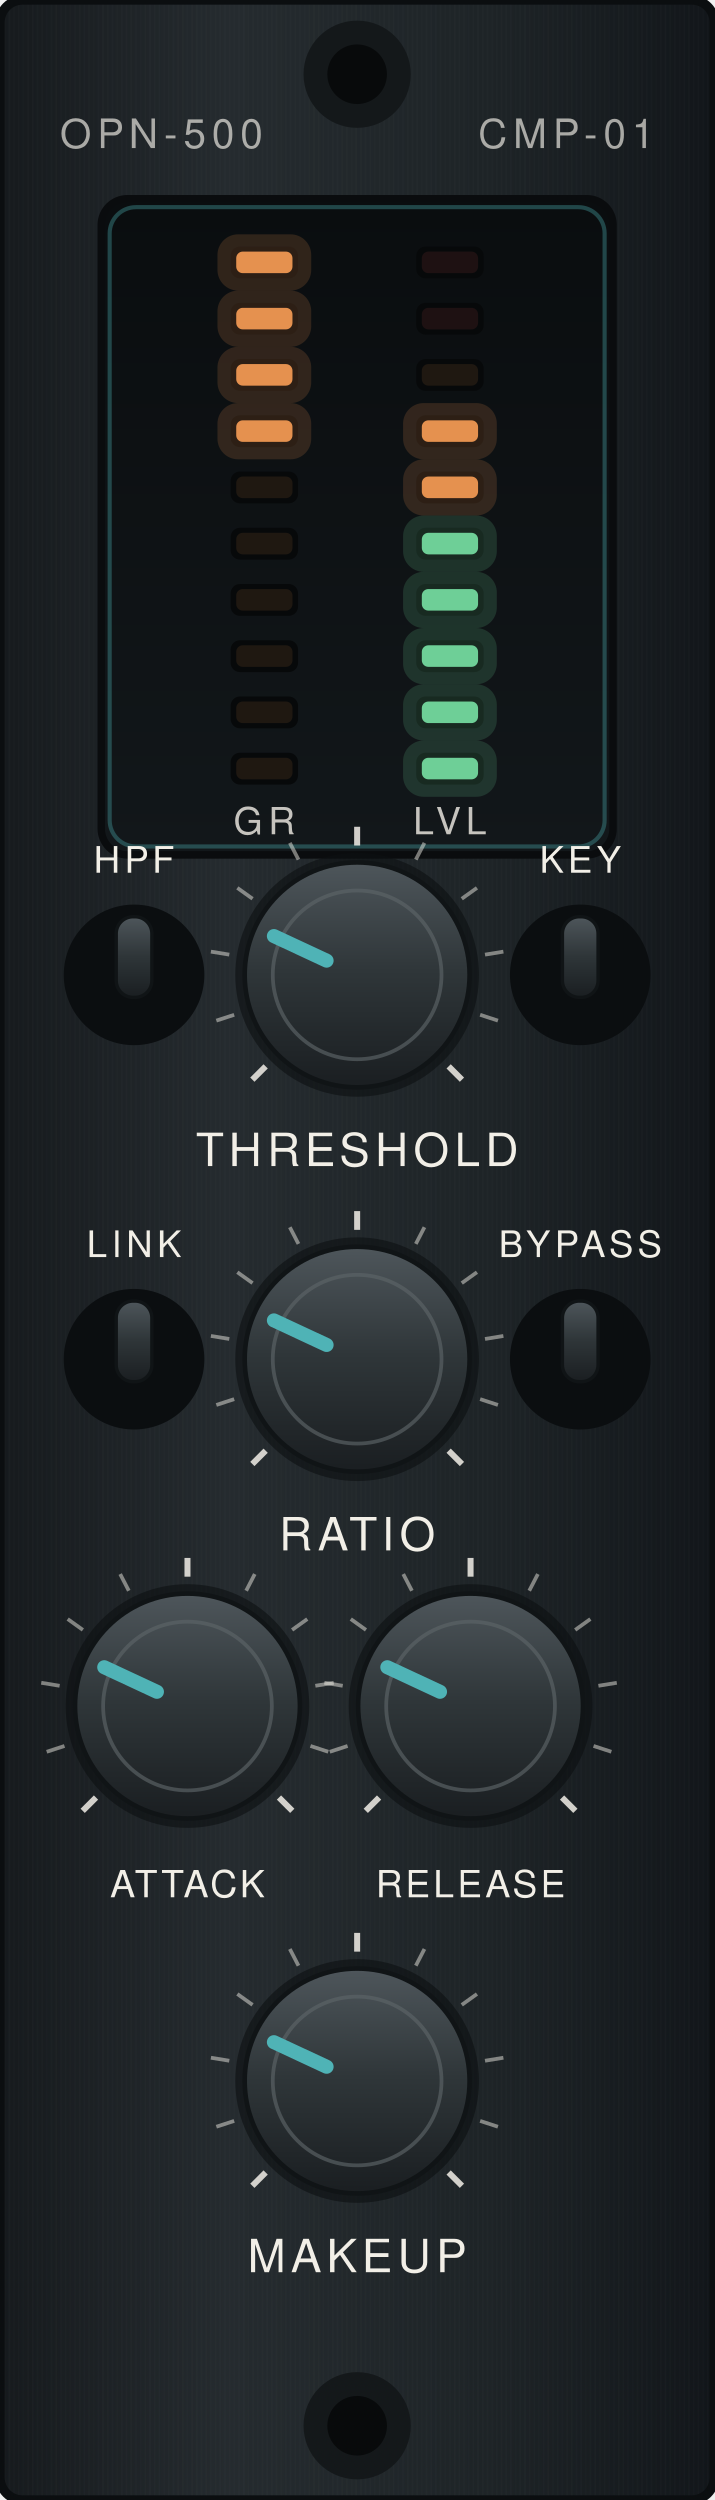
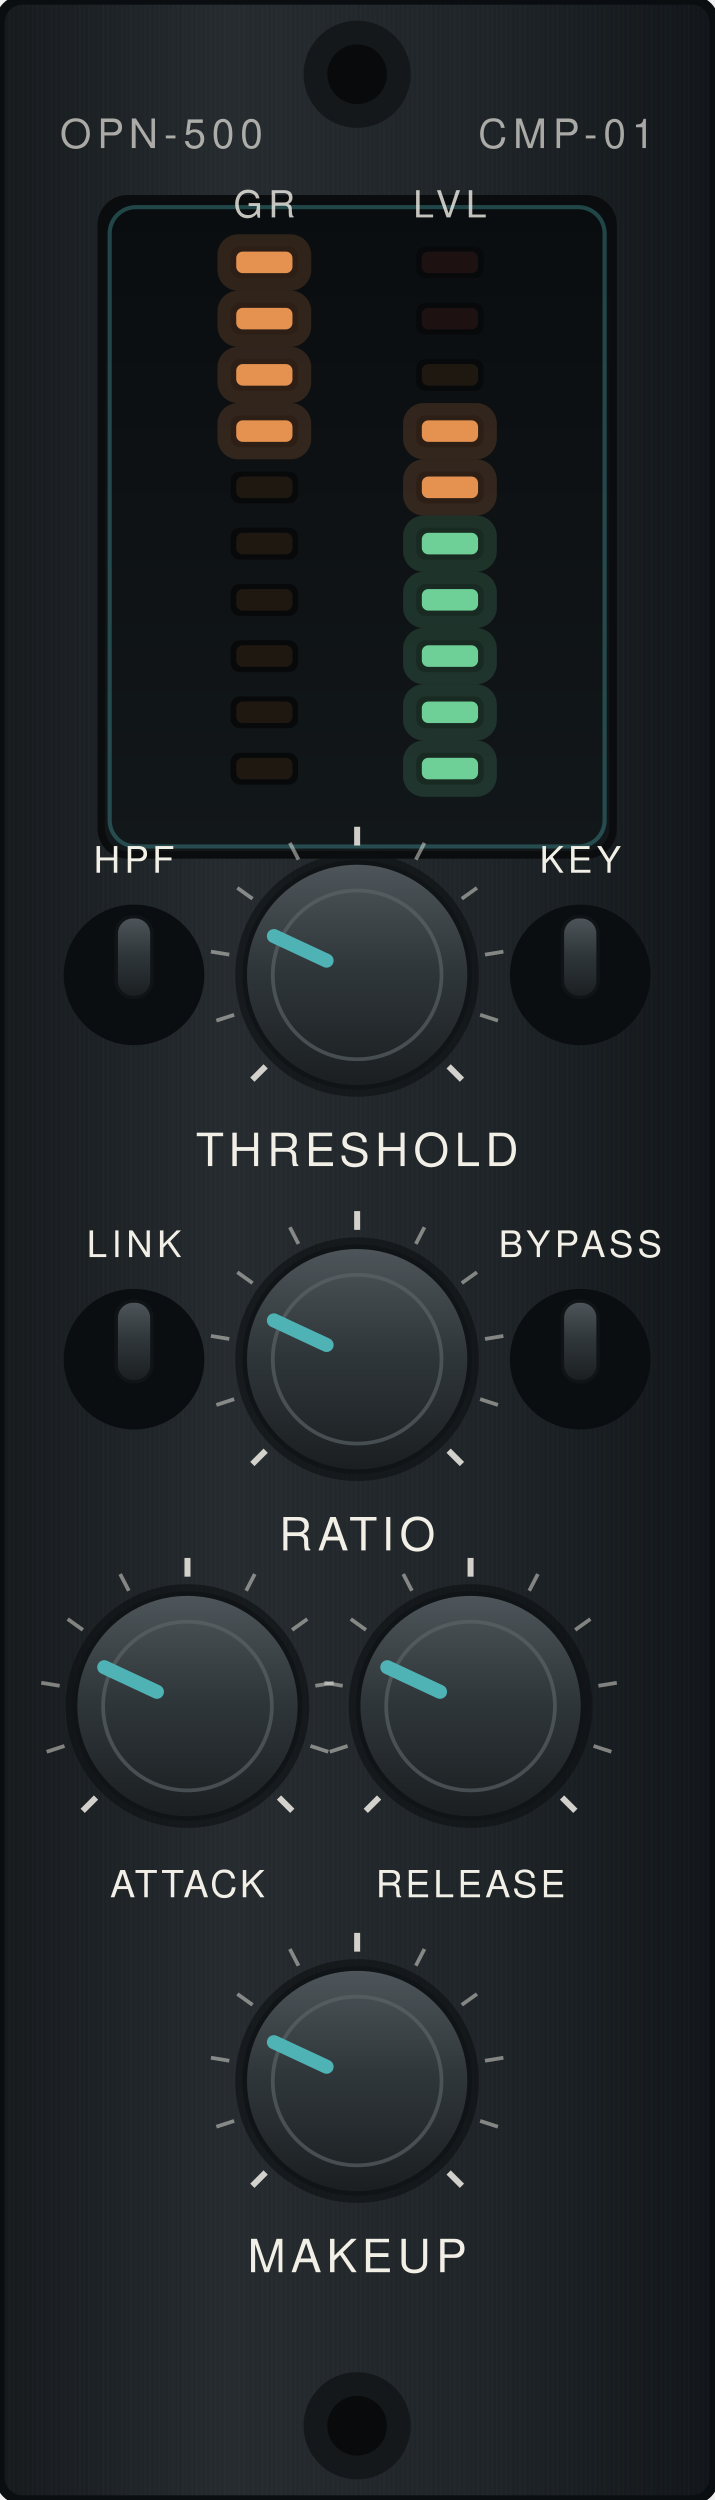
<svg xmlns="http://www.w3.org/2000/svg" width="38.10mm" height="133.35mm" viewBox="0 0 38.10 133.35">
  <defs>
    <linearGradient id="anod" x1="0" y1="0" x2="1" y2="0">
      <stop offset="0" stop-color="#161a1d" />
      <stop offset="0.32" stop-color="#252b2f" />
      <stop offset="0.68" stop-color="#1e2427" />
      <stop offset="1" stop-color="#12161a" />
    </linearGradient>
    <linearGradient id="win" x1="0" y1="0" x2="0" y2="1">
      <stop offset="0" stop-color="#0a0d0f" />
      <stop offset="1" stop-color="#12171a" />
    </linearGradient>
    <linearGradient id="knobO" x1="0" y1="0" x2="0" y2="1">
      <stop offset="0" stop-color="#4e565b" />
      <stop offset="0.48" stop-color="#2f3639" />
      <stop offset="1" stop-color="#1a1e21" />
    </linearGradient>
    <linearGradient id="knobI" x1="0" y1="0" x2="0" y2="1">
      <stop offset="0" stop-color="#f0ad6d" />
      <stop offset="0.5" stop-color="#d07f3c" />
      <stop offset="1" stop-color="#8f5220" />
    </linearGradient>
    <radialGradient id="btn" cx="0.5" cy="0.35" r="0.7">
      <stop offset="0" stop-color="#5a6368" />
      <stop offset="1" stop-color="#22282b" />
    </radialGradient>
  </defs>
  <rect width="38.10" height="133.35" rx="1.2" fill="url(#anod)" />
  <line x1="0.00" y1="0" x2="0.00" y2="133.35" stroke="#fff" stroke-width="0.08" stroke-opacity="0.010" />
  <line x1="0.25" y1="0" x2="0.25" y2="133.35" stroke="#fff" stroke-width="0.08" stroke-opacity="0.014" />
  <line x1="0.50" y1="0" x2="0.50" y2="133.35" stroke="#fff" stroke-width="0.08" stroke-opacity="0.017" />
  <line x1="0.75" y1="0" x2="0.75" y2="133.35" stroke="#fff" stroke-width="0.08" stroke-opacity="0.012" />
  <line x1="1.00" y1="0" x2="1.00" y2="133.35" stroke="#fff" stroke-width="0.08" stroke-opacity="0.015" />
  <line x1="1.25" y1="0" x2="1.25" y2="133.35" stroke="#fff" stroke-width="0.08" stroke-opacity="0.010" />
  <line x1="1.50" y1="0" x2="1.50" y2="133.35" stroke="#fff" stroke-width="0.08" stroke-opacity="0.014" />
  <line x1="1.75" y1="0" x2="1.75" y2="133.35" stroke="#fff" stroke-width="0.08" stroke-opacity="0.017" />
  <line x1="2.00" y1="0" x2="2.00" y2="133.35" stroke="#fff" stroke-width="0.08" stroke-opacity="0.012" />
  <line x1="2.25" y1="0" x2="2.25" y2="133.35" stroke="#fff" stroke-width="0.08" stroke-opacity="0.015" />
  <line x1="2.50" y1="0" x2="2.50" y2="133.35" stroke="#fff" stroke-width="0.08" stroke-opacity="0.010" />
  <line x1="2.75" y1="0" x2="2.75" y2="133.35" stroke="#fff" stroke-width="0.08" stroke-opacity="0.014" />
  <line x1="3.00" y1="0" x2="3.00" y2="133.35" stroke="#fff" stroke-width="0.08" stroke-opacity="0.017" />
  <line x1="3.25" y1="0" x2="3.25" y2="133.35" stroke="#fff" stroke-width="0.08" stroke-opacity="0.012" />
  <line x1="3.50" y1="0" x2="3.50" y2="133.35" stroke="#fff" stroke-width="0.08" stroke-opacity="0.015" />
  <line x1="3.75" y1="0" x2="3.75" y2="133.35" stroke="#fff" stroke-width="0.08" stroke-opacity="0.010" />
  <line x1="4.00" y1="0" x2="4.00" y2="133.35" stroke="#fff" stroke-width="0.08" stroke-opacity="0.014" />
  <line x1="4.25" y1="0" x2="4.25" y2="133.35" stroke="#fff" stroke-width="0.08" stroke-opacity="0.017" />
  <line x1="4.50" y1="0" x2="4.50" y2="133.35" stroke="#fff" stroke-width="0.08" stroke-opacity="0.012" />
  <line x1="4.75" y1="0" x2="4.75" y2="133.35" stroke="#fff" stroke-width="0.08" stroke-opacity="0.015" />
  <line x1="5.00" y1="0" x2="5.00" y2="133.35" stroke="#fff" stroke-width="0.08" stroke-opacity="0.010" />
  <line x1="5.25" y1="0" x2="5.25" y2="133.35" stroke="#fff" stroke-width="0.08" stroke-opacity="0.014" />
  <line x1="5.50" y1="0" x2="5.50" y2="133.35" stroke="#fff" stroke-width="0.08" stroke-opacity="0.017" />
  <line x1="5.75" y1="0" x2="5.75" y2="133.35" stroke="#fff" stroke-width="0.08" stroke-opacity="0.012" />
  <line x1="6.00" y1="0" x2="6.00" y2="133.35" stroke="#fff" stroke-width="0.08" stroke-opacity="0.015" />
  <line x1="6.25" y1="0" x2="6.25" y2="133.35" stroke="#fff" stroke-width="0.08" stroke-opacity="0.010" />
  <line x1="6.50" y1="0" x2="6.50" y2="133.35" stroke="#fff" stroke-width="0.08" stroke-opacity="0.014" />
  <line x1="6.75" y1="0" x2="6.75" y2="133.35" stroke="#fff" stroke-width="0.08" stroke-opacity="0.017" />
  <line x1="7.00" y1="0" x2="7.00" y2="133.35" stroke="#fff" stroke-width="0.08" stroke-opacity="0.012" />
  <line x1="7.25" y1="0" x2="7.25" y2="133.35" stroke="#fff" stroke-width="0.08" stroke-opacity="0.015" />
  <line x1="7.50" y1="0" x2="7.50" y2="133.35" stroke="#fff" stroke-width="0.08" stroke-opacity="0.010" />
  <line x1="7.75" y1="0" x2="7.75" y2="133.35" stroke="#fff" stroke-width="0.08" stroke-opacity="0.014" />
  <line x1="8.00" y1="0" x2="8.00" y2="133.35" stroke="#fff" stroke-width="0.08" stroke-opacity="0.017" />
  <line x1="8.25" y1="0" x2="8.25" y2="133.35" stroke="#fff" stroke-width="0.08" stroke-opacity="0.012" />
  <line x1="8.50" y1="0" x2="8.50" y2="133.35" stroke="#fff" stroke-width="0.08" stroke-opacity="0.015" />
  <line x1="8.75" y1="0" x2="8.75" y2="133.35" stroke="#fff" stroke-width="0.08" stroke-opacity="0.010" />
  <line x1="9.00" y1="0" x2="9.00" y2="133.35" stroke="#fff" stroke-width="0.08" stroke-opacity="0.014" />
  <line x1="9.25" y1="0" x2="9.25" y2="133.35" stroke="#fff" stroke-width="0.08" stroke-opacity="0.017" />
  <line x1="9.50" y1="0" x2="9.50" y2="133.35" stroke="#fff" stroke-width="0.08" stroke-opacity="0.012" />
  <line x1="9.75" y1="0" x2="9.75" y2="133.35" stroke="#fff" stroke-width="0.08" stroke-opacity="0.015" />
  <line x1="10.00" y1="0" x2="10.00" y2="133.35" stroke="#fff" stroke-width="0.08" stroke-opacity="0.010" />
  <line x1="10.25" y1="0" x2="10.25" y2="133.35" stroke="#fff" stroke-width="0.08" stroke-opacity="0.014" />
  <line x1="10.50" y1="0" x2="10.50" y2="133.35" stroke="#fff" stroke-width="0.08" stroke-opacity="0.017" />
  <line x1="10.75" y1="0" x2="10.75" y2="133.35" stroke="#fff" stroke-width="0.08" stroke-opacity="0.012" />
  <line x1="11.00" y1="0" x2="11.00" y2="133.35" stroke="#fff" stroke-width="0.08" stroke-opacity="0.015" />
  <line x1="11.25" y1="0" x2="11.25" y2="133.35" stroke="#fff" stroke-width="0.08" stroke-opacity="0.010" />
  <line x1="11.50" y1="0" x2="11.50" y2="133.35" stroke="#fff" stroke-width="0.08" stroke-opacity="0.014" />
  <line x1="11.75" y1="0" x2="11.75" y2="133.35" stroke="#fff" stroke-width="0.08" stroke-opacity="0.017" />
  <line x1="12.00" y1="0" x2="12.00" y2="133.35" stroke="#fff" stroke-width="0.08" stroke-opacity="0.012" />
  <line x1="12.25" y1="0" x2="12.25" y2="133.35" stroke="#fff" stroke-width="0.08" stroke-opacity="0.015" />
  <line x1="12.50" y1="0" x2="12.50" y2="133.35" stroke="#fff" stroke-width="0.08" stroke-opacity="0.010" />
  <line x1="12.75" y1="0" x2="12.75" y2="133.35" stroke="#fff" stroke-width="0.08" stroke-opacity="0.014" />
  <line x1="13.00" y1="0" x2="13.00" y2="133.35" stroke="#fff" stroke-width="0.08" stroke-opacity="0.017" />
  <line x1="13.25" y1="0" x2="13.25" y2="133.35" stroke="#fff" stroke-width="0.08" stroke-opacity="0.012" />
  <line x1="13.50" y1="0" x2="13.50" y2="133.35" stroke="#fff" stroke-width="0.08" stroke-opacity="0.015" />
  <line x1="13.75" y1="0" x2="13.75" y2="133.35" stroke="#fff" stroke-width="0.08" stroke-opacity="0.010" />
  <line x1="14.00" y1="0" x2="14.00" y2="133.35" stroke="#fff" stroke-width="0.08" stroke-opacity="0.014" />
  <line x1="14.25" y1="0" x2="14.25" y2="133.35" stroke="#fff" stroke-width="0.08" stroke-opacity="0.017" />
  <line x1="14.50" y1="0" x2="14.50" y2="133.35" stroke="#fff" stroke-width="0.08" stroke-opacity="0.012" />
  <line x1="14.75" y1="0" x2="14.75" y2="133.35" stroke="#fff" stroke-width="0.08" stroke-opacity="0.015" />
  <line x1="15.00" y1="0" x2="15.00" y2="133.35" stroke="#fff" stroke-width="0.08" stroke-opacity="0.010" />
  <line x1="15.25" y1="0" x2="15.25" y2="133.35" stroke="#fff" stroke-width="0.08" stroke-opacity="0.014" />
  <line x1="15.50" y1="0" x2="15.50" y2="133.35" stroke="#fff" stroke-width="0.08" stroke-opacity="0.017" />
  <line x1="15.75" y1="0" x2="15.75" y2="133.35" stroke="#fff" stroke-width="0.08" stroke-opacity="0.012" />
  <line x1="16.00" y1="0" x2="16.00" y2="133.35" stroke="#fff" stroke-width="0.08" stroke-opacity="0.015" />
  <line x1="16.25" y1="0" x2="16.25" y2="133.35" stroke="#fff" stroke-width="0.08" stroke-opacity="0.010" />
  <line x1="16.50" y1="0" x2="16.50" y2="133.35" stroke="#fff" stroke-width="0.08" stroke-opacity="0.014" />
  <line x1="16.75" y1="0" x2="16.75" y2="133.35" stroke="#fff" stroke-width="0.08" stroke-opacity="0.017" />
  <line x1="17.00" y1="0" x2="17.00" y2="133.35" stroke="#fff" stroke-width="0.08" stroke-opacity="0.012" />
  <line x1="17.25" y1="0" x2="17.25" y2="133.35" stroke="#fff" stroke-width="0.08" stroke-opacity="0.015" />
  <line x1="17.50" y1="0" x2="17.50" y2="133.35" stroke="#fff" stroke-width="0.08" stroke-opacity="0.010" />
  <line x1="17.75" y1="0" x2="17.75" y2="133.35" stroke="#fff" stroke-width="0.08" stroke-opacity="0.014" />
  <line x1="18.00" y1="0" x2="18.00" y2="133.35" stroke="#fff" stroke-width="0.08" stroke-opacity="0.017" />
  <line x1="18.25" y1="0" x2="18.25" y2="133.35" stroke="#fff" stroke-width="0.08" stroke-opacity="0.012" />
  <line x1="18.50" y1="0" x2="18.50" y2="133.35" stroke="#fff" stroke-width="0.08" stroke-opacity="0.015" />
  <line x1="18.75" y1="0" x2="18.75" y2="133.35" stroke="#fff" stroke-width="0.08" stroke-opacity="0.010" />
  <line x1="19.00" y1="0" x2="19.00" y2="133.35" stroke="#fff" stroke-width="0.08" stroke-opacity="0.014" />
  <line x1="19.25" y1="0" x2="19.25" y2="133.35" stroke="#fff" stroke-width="0.08" stroke-opacity="0.017" />
  <line x1="19.50" y1="0" x2="19.50" y2="133.35" stroke="#fff" stroke-width="0.08" stroke-opacity="0.012" />
  <line x1="19.75" y1="0" x2="19.75" y2="133.35" stroke="#fff" stroke-width="0.08" stroke-opacity="0.015" />
  <line x1="20.00" y1="0" x2="20.00" y2="133.35" stroke="#fff" stroke-width="0.08" stroke-opacity="0.010" />
  <line x1="20.25" y1="0" x2="20.25" y2="133.35" stroke="#fff" stroke-width="0.08" stroke-opacity="0.014" />
  <line x1="20.50" y1="0" x2="20.50" y2="133.35" stroke="#fff" stroke-width="0.08" stroke-opacity="0.017" />
  <line x1="20.75" y1="0" x2="20.75" y2="133.35" stroke="#fff" stroke-width="0.08" stroke-opacity="0.012" />
  <line x1="21.00" y1="0" x2="21.00" y2="133.35" stroke="#fff" stroke-width="0.08" stroke-opacity="0.015" />
  <line x1="21.25" y1="0" x2="21.25" y2="133.35" stroke="#fff" stroke-width="0.08" stroke-opacity="0.010" />
  <line x1="21.50" y1="0" x2="21.50" y2="133.35" stroke="#fff" stroke-width="0.08" stroke-opacity="0.014" />
  <line x1="21.75" y1="0" x2="21.75" y2="133.35" stroke="#fff" stroke-width="0.08" stroke-opacity="0.017" />
  <line x1="22.00" y1="0" x2="22.00" y2="133.35" stroke="#fff" stroke-width="0.08" stroke-opacity="0.012" />
  <line x1="22.25" y1="0" x2="22.25" y2="133.35" stroke="#fff" stroke-width="0.08" stroke-opacity="0.015" />
  <line x1="22.50" y1="0" x2="22.50" y2="133.35" stroke="#fff" stroke-width="0.08" stroke-opacity="0.010" />
  <line x1="22.75" y1="0" x2="22.75" y2="133.35" stroke="#fff" stroke-width="0.08" stroke-opacity="0.014" />
  <line x1="23.00" y1="0" x2="23.00" y2="133.35" stroke="#fff" stroke-width="0.08" stroke-opacity="0.017" />
  <line x1="23.25" y1="0" x2="23.25" y2="133.35" stroke="#fff" stroke-width="0.08" stroke-opacity="0.012" />
  <line x1="23.50" y1="0" x2="23.50" y2="133.35" stroke="#fff" stroke-width="0.08" stroke-opacity="0.015" />
  <line x1="23.75" y1="0" x2="23.75" y2="133.35" stroke="#fff" stroke-width="0.08" stroke-opacity="0.010" />
  <line x1="24.00" y1="0" x2="24.00" y2="133.35" stroke="#fff" stroke-width="0.08" stroke-opacity="0.014" />
  <line x1="24.25" y1="0" x2="24.25" y2="133.35" stroke="#fff" stroke-width="0.08" stroke-opacity="0.017" />
  <line x1="24.50" y1="0" x2="24.50" y2="133.35" stroke="#fff" stroke-width="0.08" stroke-opacity="0.012" />
  <line x1="24.75" y1="0" x2="24.75" y2="133.35" stroke="#fff" stroke-width="0.08" stroke-opacity="0.015" />
  <line x1="25.00" y1="0" x2="25.00" y2="133.35" stroke="#fff" stroke-width="0.08" stroke-opacity="0.010" />
  <line x1="25.25" y1="0" x2="25.25" y2="133.35" stroke="#fff" stroke-width="0.08" stroke-opacity="0.014" />
  <line x1="25.50" y1="0" x2="25.50" y2="133.35" stroke="#fff" stroke-width="0.08" stroke-opacity="0.017" />
  <line x1="25.75" y1="0" x2="25.75" y2="133.35" stroke="#fff" stroke-width="0.08" stroke-opacity="0.012" />
  <line x1="26.00" y1="0" x2="26.00" y2="133.35" stroke="#fff" stroke-width="0.08" stroke-opacity="0.015" />
  <line x1="26.25" y1="0" x2="26.25" y2="133.35" stroke="#fff" stroke-width="0.08" stroke-opacity="0.010" />
  <line x1="26.50" y1="0" x2="26.50" y2="133.35" stroke="#fff" stroke-width="0.08" stroke-opacity="0.014" />
  <line x1="26.75" y1="0" x2="26.75" y2="133.35" stroke="#fff" stroke-width="0.08" stroke-opacity="0.017" />
  <line x1="27.00" y1="0" x2="27.00" y2="133.35" stroke="#fff" stroke-width="0.08" stroke-opacity="0.012" />
  <line x1="27.25" y1="0" x2="27.25" y2="133.35" stroke="#fff" stroke-width="0.08" stroke-opacity="0.015" />
  <line x1="27.50" y1="0" x2="27.50" y2="133.35" stroke="#fff" stroke-width="0.08" stroke-opacity="0.010" />
  <line x1="27.75" y1="0" x2="27.75" y2="133.35" stroke="#fff" stroke-width="0.08" stroke-opacity="0.014" />
  <line x1="28.00" y1="0" x2="28.00" y2="133.35" stroke="#fff" stroke-width="0.08" stroke-opacity="0.017" />
  <line x1="28.25" y1="0" x2="28.25" y2="133.35" stroke="#fff" stroke-width="0.08" stroke-opacity="0.012" />
  <line x1="28.50" y1="0" x2="28.50" y2="133.35" stroke="#fff" stroke-width="0.08" stroke-opacity="0.015" />
  <line x1="28.75" y1="0" x2="28.75" y2="133.35" stroke="#fff" stroke-width="0.08" stroke-opacity="0.010" />
  <line x1="29.00" y1="0" x2="29.00" y2="133.35" stroke="#fff" stroke-width="0.08" stroke-opacity="0.014" />
  <line x1="29.25" y1="0" x2="29.25" y2="133.35" stroke="#fff" stroke-width="0.08" stroke-opacity="0.017" />
  <line x1="29.50" y1="0" x2="29.50" y2="133.35" stroke="#fff" stroke-width="0.08" stroke-opacity="0.012" />
  <line x1="29.75" y1="0" x2="29.75" y2="133.35" stroke="#fff" stroke-width="0.08" stroke-opacity="0.015" />
  <line x1="30.00" y1="0" x2="30.00" y2="133.35" stroke="#fff" stroke-width="0.08" stroke-opacity="0.010" />
  <line x1="30.25" y1="0" x2="30.25" y2="133.35" stroke="#fff" stroke-width="0.08" stroke-opacity="0.014" />
  <line x1="30.50" y1="0" x2="30.50" y2="133.35" stroke="#fff" stroke-width="0.08" stroke-opacity="0.017" />
  <line x1="30.75" y1="0" x2="30.75" y2="133.35" stroke="#fff" stroke-width="0.08" stroke-opacity="0.012" />
  <line x1="31.00" y1="0" x2="31.00" y2="133.35" stroke="#fff" stroke-width="0.08" stroke-opacity="0.015" />
  <line x1="31.25" y1="0" x2="31.25" y2="133.35" stroke="#fff" stroke-width="0.08" stroke-opacity="0.010" />
  <line x1="31.50" y1="0" x2="31.50" y2="133.35" stroke="#fff" stroke-width="0.08" stroke-opacity="0.014" />
  <line x1="31.75" y1="0" x2="31.75" y2="133.35" stroke="#fff" stroke-width="0.08" stroke-opacity="0.017" />
  <line x1="32.00" y1="0" x2="32.00" y2="133.35" stroke="#fff" stroke-width="0.08" stroke-opacity="0.012" />
  <line x1="32.25" y1="0" x2="32.25" y2="133.35" stroke="#fff" stroke-width="0.08" stroke-opacity="0.015" />
  <line x1="32.50" y1="0" x2="32.50" y2="133.35" stroke="#fff" stroke-width="0.08" stroke-opacity="0.010" />
  <line x1="32.75" y1="0" x2="32.75" y2="133.35" stroke="#fff" stroke-width="0.08" stroke-opacity="0.014" />
  <line x1="33.00" y1="0" x2="33.00" y2="133.35" stroke="#fff" stroke-width="0.08" stroke-opacity="0.017" />
  <line x1="33.25" y1="0" x2="33.25" y2="133.35" stroke="#fff" stroke-width="0.08" stroke-opacity="0.012" />
  <line x1="33.50" y1="0" x2="33.50" y2="133.35" stroke="#fff" stroke-width="0.08" stroke-opacity="0.015" />
  <line x1="33.75" y1="0" x2="33.75" y2="133.35" stroke="#fff" stroke-width="0.08" stroke-opacity="0.010" />
  <line x1="34.00" y1="0" x2="34.00" y2="133.35" stroke="#fff" stroke-width="0.08" stroke-opacity="0.014" />
  <line x1="34.25" y1="0" x2="34.25" y2="133.35" stroke="#fff" stroke-width="0.08" stroke-opacity="0.017" />
  <line x1="34.50" y1="0" x2="34.50" y2="133.35" stroke="#fff" stroke-width="0.08" stroke-opacity="0.012" />
  <line x1="34.75" y1="0" x2="34.75" y2="133.35" stroke="#fff" stroke-width="0.08" stroke-opacity="0.015" />
  <line x1="35.00" y1="0" x2="35.00" y2="133.35" stroke="#fff" stroke-width="0.08" stroke-opacity="0.010" />
  <line x1="35.25" y1="0" x2="35.25" y2="133.35" stroke="#fff" stroke-width="0.08" stroke-opacity="0.014" />
  <line x1="35.50" y1="0" x2="35.50" y2="133.35" stroke="#fff" stroke-width="0.08" stroke-opacity="0.017" />
  <line x1="35.75" y1="0" x2="35.75" y2="133.35" stroke="#fff" stroke-width="0.08" stroke-opacity="0.012" />
  <line x1="36.00" y1="0" x2="36.00" y2="133.35" stroke="#fff" stroke-width="0.08" stroke-opacity="0.015" />
  <line x1="36.25" y1="0" x2="36.25" y2="133.35" stroke="#fff" stroke-width="0.08" stroke-opacity="0.010" />
  <line x1="36.50" y1="0" x2="36.50" y2="133.35" stroke="#fff" stroke-width="0.08" stroke-opacity="0.014" />
  <line x1="36.75" y1="0" x2="36.75" y2="133.35" stroke="#fff" stroke-width="0.08" stroke-opacity="0.017" />
  <line x1="37.00" y1="0" x2="37.00" y2="133.35" stroke="#fff" stroke-width="0.08" stroke-opacity="0.012" />
  <line x1="37.25" y1="0" x2="37.25" y2="133.35" stroke="#fff" stroke-width="0.08" stroke-opacity="0.015" />
  <line x1="37.50" y1="0" x2="37.50" y2="133.35" stroke="#fff" stroke-width="0.08" stroke-opacity="0.010" />
  <line x1="37.75" y1="0" x2="37.75" y2="133.35" stroke="#fff" stroke-width="0.08" stroke-opacity="0.014" />
  <rect x="5.40" y="10.60" width="27.30" height="35.00" rx="1.4" fill="url(#win)" stroke="#0a0c0e" stroke-width="0.4" />
  <rect x="5.85" y="11.05" width="26.40" height="34.10" rx="1.4" fill="none" stroke="#4FB3B6" stroke-width="0.22" stroke-opacity="0.34" />
  <text x="3.20" y="7.90" text-anchor="start" font-family="Helvetica,Arial" font-size="2.15" font-weight="normal" letter-spacing="0.32" fill="#F2EFE7" fill-opacity="0.66">OPN-500</text>
  <text x="34.90" y="7.90" text-anchor="end" font-family="Helvetica,Arial" font-size="2.15" font-weight="normal" letter-spacing="0.32" fill="#F2EFE7" fill-opacity="0.66">CMP-01</text>
  <rect x="12.30" y="13.15" width="3.6" height="1.7" rx="0.5" fill="#07090a" />
  <rect x="12.60" y="13.42" width="3.0" height="1.15" rx="0.35" fill="#E5924F" fill-opacity="1.00" />
  <rect x="11.60" y="12.50" width="5.0" height="3.0" rx="1.1" fill="#E5924F" fill-opacity="0.17" />
  <rect x="12.30" y="16.15" width="3.6" height="1.7" rx="0.5" fill="#07090a" />
  <rect x="12.60" y="16.42" width="3.0" height="1.15" rx="0.35" fill="#E5924F" fill-opacity="1.00" />
  <rect x="11.60" y="15.50" width="5.0" height="3.0" rx="1.1" fill="#E5924F" fill-opacity="0.17" />
  <rect x="12.30" y="19.15" width="3.6" height="1.7" rx="0.5" fill="#07090a" />
  <rect x="12.60" y="19.42" width="3.0" height="1.15" rx="0.35" fill="#E5924F" fill-opacity="1.00" />
  <rect x="11.60" y="18.50" width="5.0" height="3.0" rx="1.1" fill="#E5924F" fill-opacity="0.17" />
  <rect x="12.30" y="22.15" width="3.6" height="1.7" rx="0.5" fill="#07090a" />
  <rect x="12.60" y="22.42" width="3.0" height="1.15" rx="0.35" fill="#E5924F" fill-opacity="1.00" />
  <rect x="11.60" y="21.50" width="5.0" height="3.0" rx="1.1" fill="#E5924F" fill-opacity="0.17" />
  <rect x="12.30" y="25.15" width="3.6" height="1.7" rx="0.5" fill="#07090a" />
  <rect x="12.60" y="25.42" width="3.0" height="1.15" rx="0.35" fill="#E5924F" fill-opacity="0.11" />
  <rect x="12.30" y="28.15" width="3.6" height="1.7" rx="0.5" fill="#07090a" />
  <rect x="12.60" y="28.42" width="3.0" height="1.15" rx="0.35" fill="#E5924F" fill-opacity="0.11" />
  <rect x="12.30" y="31.15" width="3.6" height="1.7" rx="0.5" fill="#07090a" />
  <rect x="12.60" y="31.42" width="3.0" height="1.15" rx="0.35" fill="#E5924F" fill-opacity="0.11" />
  <rect x="12.30" y="34.15" width="3.6" height="1.7" rx="0.5" fill="#07090a" />
  <rect x="12.60" y="34.42" width="3.0" height="1.15" rx="0.35" fill="#E5924F" fill-opacity="0.11" />
  <rect x="12.30" y="37.15" width="3.6" height="1.7" rx="0.5" fill="#07090a" />
  <rect x="12.60" y="37.42" width="3.0" height="1.15" rx="0.35" fill="#E5924F" fill-opacity="0.11" />
  <rect x="12.30" y="40.15" width="3.6" height="1.7" rx="0.5" fill="#07090a" />
  <rect x="12.60" y="40.42" width="3.0" height="1.15" rx="0.35" fill="#E5924F" fill-opacity="0.11" />
  <rect x="22.20" y="13.15" width="3.6" height="1.7" rx="0.5" fill="#07090a" />
  <rect x="22.50" y="13.42" width="3.0" height="1.15" rx="0.35" fill="#E05252" fill-opacity="0.11" />
  <rect x="22.20" y="16.15" width="3.6" height="1.7" rx="0.5" fill="#07090a" />
  <rect x="22.50" y="16.42" width="3.0" height="1.15" rx="0.35" fill="#E05252" fill-opacity="0.11" />
  <rect x="22.20" y="19.15" width="3.6" height="1.7" rx="0.5" fill="#07090a" />
  <rect x="22.50" y="19.42" width="3.0" height="1.15" rx="0.35" fill="#E5924F" fill-opacity="0.11" />
  <rect x="22.20" y="22.15" width="3.6" height="1.7" rx="0.5" fill="#07090a" />
  <rect x="22.50" y="22.42" width="3.0" height="1.15" rx="0.35" fill="#E5924F" fill-opacity="1.00" />
  <rect x="21.50" y="21.50" width="5.0" height="3.0" rx="1.1" fill="#E5924F" fill-opacity="0.17" />
  <rect x="22.20" y="25.15" width="3.6" height="1.7" rx="0.5" fill="#07090a" />
  <rect x="22.50" y="25.42" width="3.0" height="1.15" rx="0.35" fill="#E5924F" fill-opacity="1.00" />
  <rect x="21.50" y="24.50" width="5.0" height="3.0" rx="1.1" fill="#E5924F" fill-opacity="0.17" />
  <rect x="22.20" y="28.15" width="3.6" height="1.7" rx="0.5" fill="#07090a" />
  <rect x="22.50" y="28.42" width="3.0" height="1.15" rx="0.35" fill="#6FCF97" fill-opacity="1.00" />
  <rect x="21.50" y="27.50" width="5.0" height="3.0" rx="1.1" fill="#6FCF97" fill-opacity="0.17" />
  <rect x="22.20" y="31.15" width="3.6" height="1.7" rx="0.5" fill="#07090a" />
  <rect x="22.50" y="31.42" width="3.0" height="1.15" rx="0.35" fill="#6FCF97" fill-opacity="1.00" />
  <rect x="21.50" y="30.50" width="5.0" height="3.0" rx="1.1" fill="#6FCF97" fill-opacity="0.17" />
  <rect x="22.20" y="34.15" width="3.6" height="1.7" rx="0.5" fill="#07090a" />
  <rect x="22.50" y="34.42" width="3.0" height="1.15" rx="0.35" fill="#6FCF97" fill-opacity="1.00" />
  <rect x="21.50" y="33.50" width="5.0" height="3.0" rx="1.1" fill="#6FCF97" fill-opacity="0.17" />
  <rect x="22.20" y="37.15" width="3.6" height="1.7" rx="0.5" fill="#07090a" />
  <rect x="22.50" y="37.42" width="3.0" height="1.15" rx="0.35" fill="#6FCF97" fill-opacity="1.00" />
  <rect x="21.50" y="36.50" width="5.0" height="3.0" rx="1.1" fill="#6FCF97" fill-opacity="0.17" />
  <rect x="22.20" y="40.15" width="3.6" height="1.7" rx="0.5" fill="#07090a" />
  <rect x="22.50" y="40.42" width="3.0" height="1.15" rx="0.35" fill="#6FCF97" fill-opacity="1.00" />
  <rect x="21.50" y="39.50" width="5.0" height="3.0" rx="1.1" fill="#6FCF97" fill-opacity="0.17" />
-   <text x="14.10" y="44.50" text-anchor="middle" font-family="Helvetica,Arial" font-size="2.00" font-weight="normal" letter-spacing="0.30" fill="#F2EFE7" fill-opacity="0.80">GR</text>
-   <text x="24.00" y="44.50" text-anchor="middle" font-family="Helvetica,Arial" font-size="2.00" font-weight="normal" letter-spacing="0.30" fill="#F2EFE7" fill-opacity="0.80">LVL</text>
+   <text x="14.10" y="11.60" text-anchor="middle" font-family="Helvetica,Arial" font-size="2.00" font-weight="normal" letter-spacing="0.30" fill="#F2EFE7" fill-opacity="0.80">GR</text>
+   <text x="24.00" y="11.60" text-anchor="middle" font-family="Helvetica,Arial" font-size="2.00" font-weight="normal" letter-spacing="0.30" fill="#F2EFE7" fill-opacity="0.80">LVL</text>
  <line x1="14.17" y1="56.88" x2="13.46" y2="57.59" stroke="#F2EFE7" stroke-width="0.32" stroke-opacity="0.85" />
  <line x1="12.49" y1="54.13" x2="11.54" y2="54.44" stroke="#F2EFE7" stroke-width="0.20" stroke-opacity="0.48" />
  <line x1="12.23" y1="50.92" x2="11.25" y2="50.76" stroke="#F2EFE7" stroke-width="0.20" stroke-opacity="0.48" />
  <line x1="13.47" y1="47.94" x2="12.66" y2="47.36" stroke="#F2EFE7" stroke-width="0.20" stroke-opacity="0.48" />
  <line x1="15.92" y1="45.85" x2="15.46" y2="44.96" stroke="#F2EFE7" stroke-width="0.20" stroke-opacity="0.48" />
  <line x1="19.05" y1="45.10" x2="19.05" y2="44.10" stroke="#F2EFE7" stroke-width="0.32" stroke-opacity="0.85" />
  <line x1="22.18" y1="45.85" x2="22.64" y2="44.96" stroke="#F2EFE7" stroke-width="0.20" stroke-opacity="0.48" />
  <line x1="24.63" y1="47.94" x2="25.44" y2="47.36" stroke="#F2EFE7" stroke-width="0.20" stroke-opacity="0.48" />
  <line x1="25.87" y1="50.92" x2="26.85" y2="50.76" stroke="#F2EFE7" stroke-width="0.20" stroke-opacity="0.48" />
  <line x1="25.61" y1="54.13" x2="26.56" y2="54.44" stroke="#F2EFE7" stroke-width="0.20" stroke-opacity="0.48" />
  <line x1="23.93" y1="56.88" x2="24.64" y2="57.59" stroke="#F2EFE7" stroke-width="0.32" stroke-opacity="0.85" />
  <circle cx="19.05" cy="52.00" r="6.50" fill="#0c0f11" fill-opacity="0.6" />
  <circle cx="19.05" cy="52.00" r="6.00" fill="url(#knobO)" stroke="#101416" stroke-width="0.25" />
  <circle cx="19.05" cy="52.00" r="4.50" fill="none" stroke="#5c6468" stroke-width="0.2" stroke-opacity="0.65" />
  <line x1="17.42" y1="51.24" x2="14.61" y2="49.93" stroke="#4FB3B6" stroke-width="0.75" stroke-linecap="round" />
  <text x="19.05" y="62.20" text-anchor="middle" font-family="Helvetica,Arial" font-size="2.45" font-weight="normal" letter-spacing="0.28" fill="#F2EFE7" fill-opacity="1.00">THRESHOLD</text>
  <line x1="14.17" y1="77.38" x2="13.46" y2="78.09" stroke="#F2EFE7" stroke-width="0.32" stroke-opacity="0.85" />
  <line x1="12.49" y1="74.63" x2="11.54" y2="74.94" stroke="#F2EFE7" stroke-width="0.20" stroke-opacity="0.48" />
  <line x1="12.23" y1="71.42" x2="11.25" y2="71.26" stroke="#F2EFE7" stroke-width="0.20" stroke-opacity="0.48" />
  <line x1="13.47" y1="68.44" x2="12.66" y2="67.86" stroke="#F2EFE7" stroke-width="0.20" stroke-opacity="0.48" />
  <line x1="15.92" y1="66.35" x2="15.46" y2="65.46" stroke="#F2EFE7" stroke-width="0.20" stroke-opacity="0.48" />
  <line x1="19.05" y1="65.60" x2="19.05" y2="64.60" stroke="#F2EFE7" stroke-width="0.32" stroke-opacity="0.85" />
  <line x1="22.18" y1="66.35" x2="22.64" y2="65.46" stroke="#F2EFE7" stroke-width="0.20" stroke-opacity="0.48" />
  <line x1="24.63" y1="68.44" x2="25.44" y2="67.86" stroke="#F2EFE7" stroke-width="0.20" stroke-opacity="0.48" />
  <line x1="25.87" y1="71.42" x2="26.85" y2="71.26" stroke="#F2EFE7" stroke-width="0.20" stroke-opacity="0.48" />
  <line x1="25.61" y1="74.63" x2="26.56" y2="74.94" stroke="#F2EFE7" stroke-width="0.20" stroke-opacity="0.48" />
  <line x1="23.93" y1="77.38" x2="24.64" y2="78.09" stroke="#F2EFE7" stroke-width="0.32" stroke-opacity="0.85" />
  <circle cx="19.05" cy="72.50" r="6.50" fill="#0c0f11" fill-opacity="0.6" />
  <circle cx="19.05" cy="72.50" r="6.00" fill="url(#knobO)" stroke="#101416" stroke-width="0.25" />
  <circle cx="19.05" cy="72.50" r="4.50" fill="none" stroke="#5c6468" stroke-width="0.2" stroke-opacity="0.65" />
  <line x1="17.42" y1="71.74" x2="14.61" y2="70.43" stroke="#4FB3B6" stroke-width="0.75" stroke-linecap="round" />
  <text x="19.05" y="82.70" text-anchor="middle" font-family="Helvetica,Arial" font-size="2.45" font-weight="normal" letter-spacing="0.28" fill="#F2EFE7" fill-opacity="1.00">RATIO</text>
  <line x1="5.12" y1="95.88" x2="4.41" y2="96.59" stroke="#F2EFE7" stroke-width="0.32" stroke-opacity="0.85" />
  <line x1="3.44" y1="93.13" x2="2.49" y2="93.44" stroke="#F2EFE7" stroke-width="0.20" stroke-opacity="0.48" />
  <line x1="3.18" y1="89.92" x2="2.20" y2="89.76" stroke="#F2EFE7" stroke-width="0.20" stroke-opacity="0.48" />
  <line x1="4.42" y1="86.94" x2="3.61" y2="86.36" stroke="#F2EFE7" stroke-width="0.20" stroke-opacity="0.48" />
  <line x1="6.87" y1="84.85" x2="6.41" y2="83.96" stroke="#F2EFE7" stroke-width="0.20" stroke-opacity="0.48" />
  <line x1="10.00" y1="84.10" x2="10.00" y2="83.10" stroke="#F2EFE7" stroke-width="0.32" stroke-opacity="0.85" />
  <line x1="13.13" y1="84.85" x2="13.59" y2="83.96" stroke="#F2EFE7" stroke-width="0.20" stroke-opacity="0.48" />
  <line x1="15.58" y1="86.94" x2="16.39" y2="86.36" stroke="#F2EFE7" stroke-width="0.20" stroke-opacity="0.48" />
  <line x1="16.82" y1="89.92" x2="17.80" y2="89.76" stroke="#F2EFE7" stroke-width="0.20" stroke-opacity="0.48" />
  <line x1="16.56" y1="93.13" x2="17.51" y2="93.44" stroke="#F2EFE7" stroke-width="0.20" stroke-opacity="0.48" />
  <line x1="14.88" y1="95.88" x2="15.59" y2="96.59" stroke="#F2EFE7" stroke-width="0.32" stroke-opacity="0.85" />
  <circle cx="10.00" cy="91.00" r="6.50" fill="#0c0f11" fill-opacity="0.6" />
  <circle cx="10.00" cy="91.00" r="6.00" fill="url(#knobO)" stroke="#101416" stroke-width="0.25" />
  <circle cx="10.00" cy="91.00" r="4.50" fill="none" stroke="#5c6468" stroke-width="0.2" stroke-opacity="0.65" />
  <line x1="8.37" y1="90.24" x2="5.56" y2="88.93" stroke="#4FB3B6" stroke-width="0.75" stroke-linecap="round" />
  <text x="10.00" y="101.20" text-anchor="middle" font-family="Helvetica,Arial" font-size="2.00" font-weight="normal" letter-spacing="0.16" fill="#F2EFE7" fill-opacity="1.00">ATTACK</text>
  <line x1="20.22" y1="95.88" x2="19.51" y2="96.59" stroke="#F2EFE7" stroke-width="0.32" stroke-opacity="0.85" />
  <line x1="18.54" y1="93.13" x2="17.59" y2="93.44" stroke="#F2EFE7" stroke-width="0.20" stroke-opacity="0.48" />
  <line x1="18.28" y1="89.92" x2="17.30" y2="89.76" stroke="#F2EFE7" stroke-width="0.20" stroke-opacity="0.48" />
  <line x1="19.52" y1="86.94" x2="18.71" y2="86.36" stroke="#F2EFE7" stroke-width="0.20" stroke-opacity="0.48" />
  <line x1="21.97" y1="84.85" x2="21.51" y2="83.96" stroke="#F2EFE7" stroke-width="0.20" stroke-opacity="0.48" />
  <line x1="25.10" y1="84.10" x2="25.10" y2="83.10" stroke="#F2EFE7" stroke-width="0.32" stroke-opacity="0.85" />
  <line x1="28.23" y1="84.85" x2="28.69" y2="83.96" stroke="#F2EFE7" stroke-width="0.20" stroke-opacity="0.48" />
  <line x1="30.68" y1="86.94" x2="31.49" y2="86.36" stroke="#F2EFE7" stroke-width="0.20" stroke-opacity="0.48" />
  <line x1="31.92" y1="89.92" x2="32.90" y2="89.76" stroke="#F2EFE7" stroke-width="0.20" stroke-opacity="0.48" />
  <line x1="31.66" y1="93.13" x2="32.61" y2="93.44" stroke="#F2EFE7" stroke-width="0.20" stroke-opacity="0.48" />
  <line x1="29.98" y1="95.88" x2="30.69" y2="96.59" stroke="#F2EFE7" stroke-width="0.32" stroke-opacity="0.85" />
  <circle cx="25.10" cy="91.00" r="6.50" fill="#0c0f11" fill-opacity="0.6" />
  <circle cx="25.10" cy="91.00" r="6.00" fill="url(#knobO)" stroke="#101416" stroke-width="0.25" />
  <circle cx="25.10" cy="91.00" r="4.50" fill="none" stroke="#5c6468" stroke-width="0.2" stroke-opacity="0.65" />
  <line x1="23.47" y1="90.24" x2="20.66" y2="88.93" stroke="#4FB3B6" stroke-width="0.75" stroke-linecap="round" />
  <text x="25.10" y="101.20" text-anchor="middle" font-family="Helvetica,Arial" font-size="2.00" font-weight="normal" letter-spacing="0.16" fill="#F2EFE7" fill-opacity="1.00">RELEASE</text>
  <line x1="14.17" y1="115.88" x2="13.46" y2="116.59" stroke="#F2EFE7" stroke-width="0.32" stroke-opacity="0.85" />
  <line x1="12.49" y1="113.13" x2="11.54" y2="113.44" stroke="#F2EFE7" stroke-width="0.20" stroke-opacity="0.48" />
  <line x1="12.23" y1="109.92" x2="11.25" y2="109.76" stroke="#F2EFE7" stroke-width="0.20" stroke-opacity="0.48" />
  <line x1="13.47" y1="106.94" x2="12.66" y2="106.36" stroke="#F2EFE7" stroke-width="0.20" stroke-opacity="0.48" />
  <line x1="15.92" y1="104.85" x2="15.46" y2="103.96" stroke="#F2EFE7" stroke-width="0.20" stroke-opacity="0.48" />
  <line x1="19.05" y1="104.10" x2="19.05" y2="103.10" stroke="#F2EFE7" stroke-width="0.32" stroke-opacity="0.85" />
  <line x1="22.18" y1="104.85" x2="22.64" y2="103.96" stroke="#F2EFE7" stroke-width="0.20" stroke-opacity="0.48" />
  <line x1="24.63" y1="106.94" x2="25.44" y2="106.36" stroke="#F2EFE7" stroke-width="0.20" stroke-opacity="0.48" />
  <line x1="25.87" y1="109.92" x2="26.85" y2="109.76" stroke="#F2EFE7" stroke-width="0.20" stroke-opacity="0.48" />
  <line x1="25.61" y1="113.13" x2="26.56" y2="113.44" stroke="#F2EFE7" stroke-width="0.20" stroke-opacity="0.48" />
  <line x1="23.93" y1="115.88" x2="24.64" y2="116.59" stroke="#F2EFE7" stroke-width="0.32" stroke-opacity="0.85" />
  <circle cx="19.05" cy="111.00" r="6.50" fill="#0c0f11" fill-opacity="0.6" />
  <circle cx="19.05" cy="111.00" r="6.00" fill="url(#knobO)" stroke="#101416" stroke-width="0.25" />
  <circle cx="19.05" cy="111.00" r="4.50" fill="none" stroke="#5c6468" stroke-width="0.2" stroke-opacity="0.65" />
  <line x1="17.42" y1="110.24" x2="14.61" y2="108.93" stroke="#4FB3B6" stroke-width="0.75" stroke-linecap="round" />
  <text x="19.05" y="121.20" text-anchor="middle" font-family="Helvetica,Arial" font-size="2.45" font-weight="normal" letter-spacing="0.28" fill="#F2EFE7" fill-opacity="1.00">MAKEUP</text>
  <circle cx="7.15" cy="52.00" r="3.75" fill="#0b0e10" />
  <rect x="6.20" y="48.90" width="1.9" height="4.3" rx="0.9" fill="url(#knobO)" stroke="#101416" stroke-width="0.18" />
  <text x="7.15" y="46.55" text-anchor="middle" font-family="Helvetica,Arial" font-size="1.95" font-weight="normal" letter-spacing="0.24" fill="#F2EFE7" fill-opacity="1.00">HPF</text>
  <circle cx="30.95" cy="52.00" r="3.75" fill="#0b0e10" />
  <rect x="30.00" y="48.90" width="1.9" height="4.3" rx="0.9" fill="url(#knobO)" stroke="#101416" stroke-width="0.18" />
  <text x="30.95" y="46.55" text-anchor="middle" font-family="Helvetica,Arial" font-size="1.95" font-weight="normal" letter-spacing="0.24" fill="#F2EFE7" fill-opacity="1.00">KEY</text>
  <circle cx="7.15" cy="72.50" r="3.75" fill="#0b0e10" />
  <rect x="6.20" y="69.40" width="1.9" height="4.3" rx="0.9" fill="url(#knobO)" stroke="#101416" stroke-width="0.18" />
  <text x="7.15" y="67.05" text-anchor="middle" font-family="Helvetica,Arial" font-size="1.95" font-weight="normal" letter-spacing="0.24" fill="#F2EFE7" fill-opacity="1.00">LINK</text>
  <circle cx="30.95" cy="72.50" r="3.75" fill="#0b0e10" />
  <rect x="30.00" y="69.40" width="1.9" height="4.3" rx="0.9" fill="url(#knobO)" stroke="#101416" stroke-width="0.18" />
  <text x="30.95" y="67.05" text-anchor="middle" font-family="Helvetica,Arial" font-size="1.95" font-weight="normal" letter-spacing="0.24" fill="#F2EFE7" fill-opacity="1.00">BYPASS</text>
  <circle cx="19.05" cy="3.96" r="2.86" fill="#14181a" />
  <circle cx="19.05" cy="3.96" r="1.59" fill="#080a0b" />
  <circle cx="19.05" cy="129.39" r="2.86" fill="#14181a" />
  <circle cx="19.05" cy="129.39" r="1.59" fill="#080a0b" />
  <rect width="38.10" height="133.35" rx="1.2" fill="none" stroke="#0b0e10" stroke-width="0.5" />
</svg>
